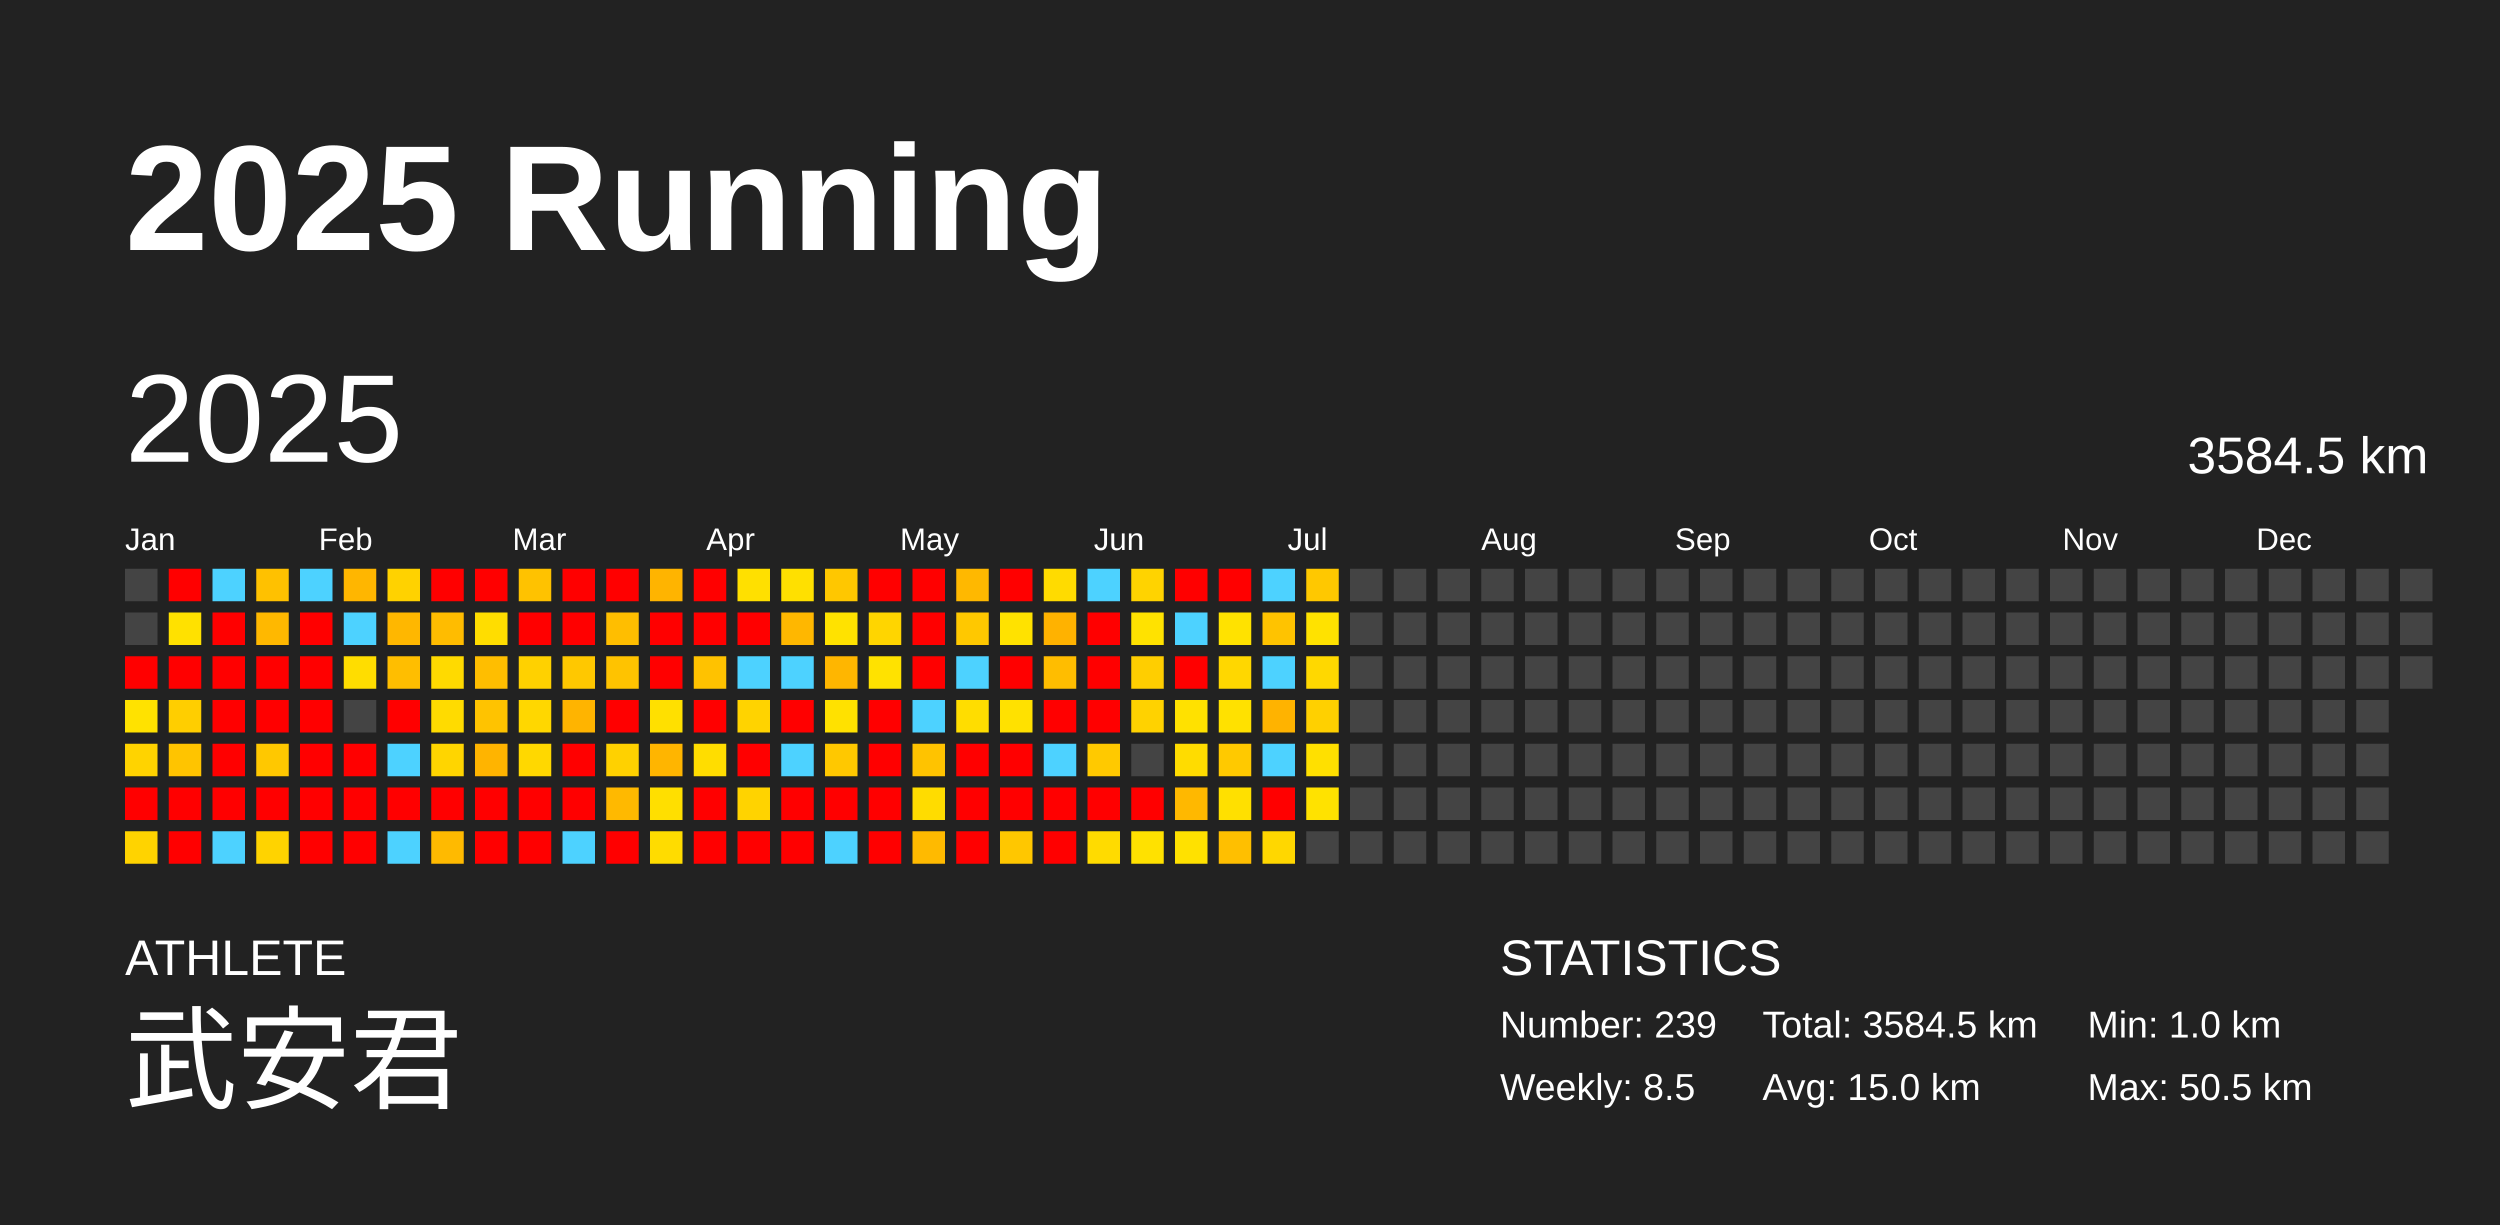
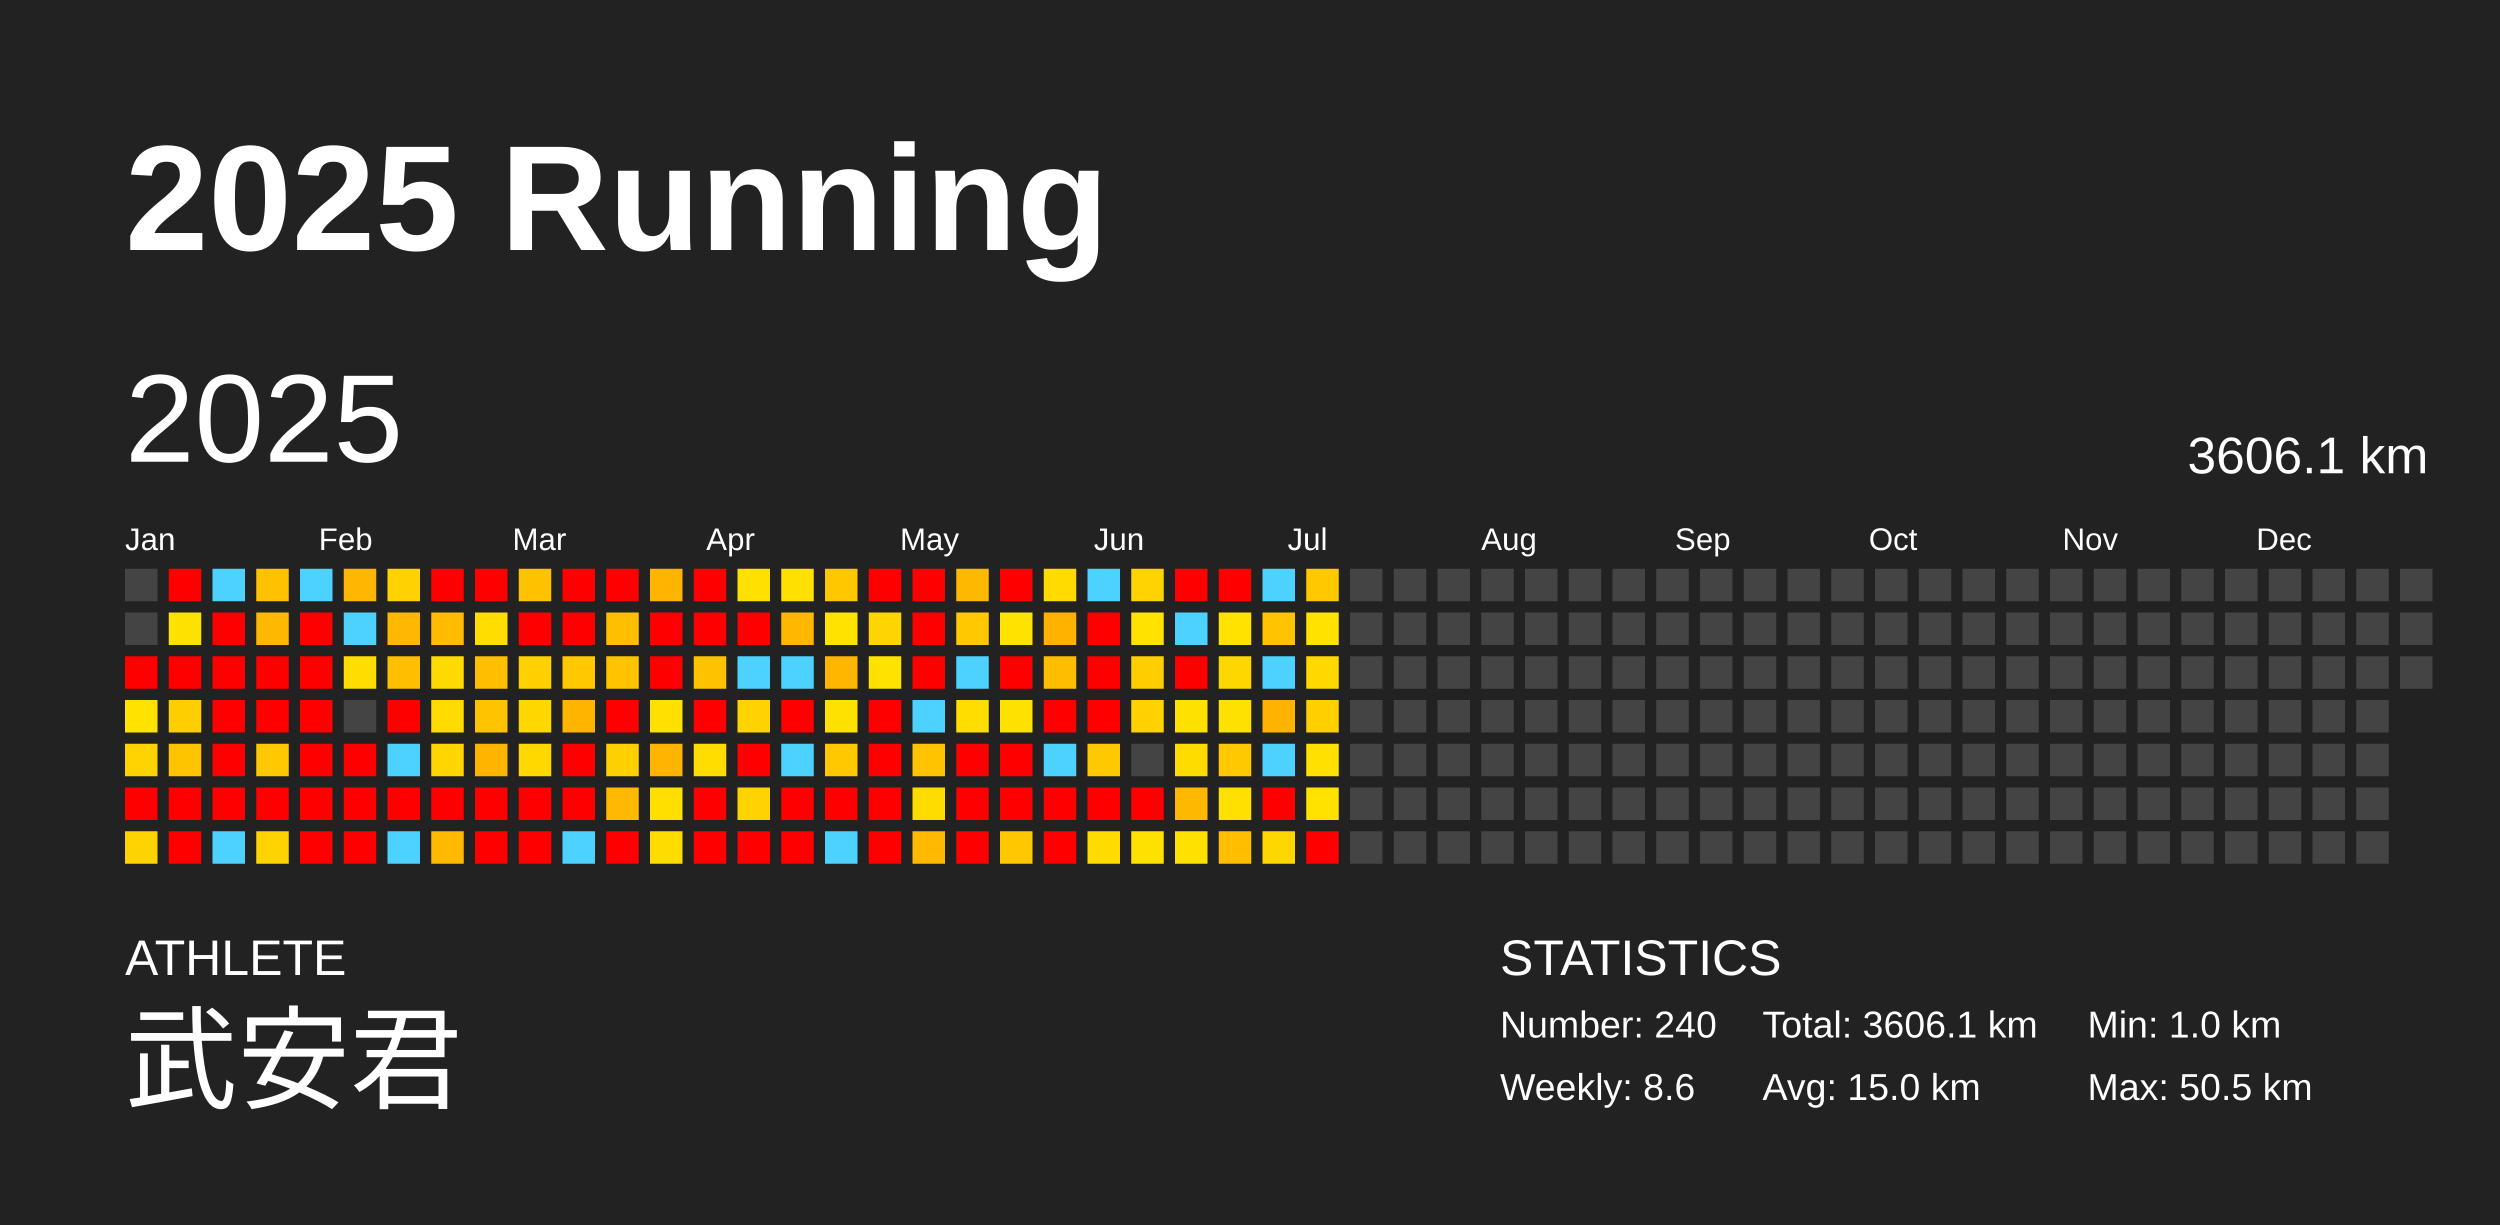
<svg xmlns="http://www.w3.org/2000/svg" baseProfile="full" height="98mm" version="1.1" viewBox="0,0,200,98" width="200mm">
  <defs />
  <rect fill="#222222" height="98" width="200" x="0" y="0" />
  <text fill="#FFFFFF" style="font-size:12px; font-family:Arial; font-weight:bold;" x="10" y="20">2025 Running</text>
  <text fill="#FFFFFF" style="font-size:4px; font-family:Arial" x="10" y="78">ATHLETE</text>
  <text fill="#FFFFFF" style="font-size:9px; font-family:Arial" x="10" y="88">武安君</text>
  <text fill="#FFFFFF" style="font-size:4px; font-family:Arial" x="120" y="78">STATISTICS</text>
-   <text fill="#FFFFFF" style="font-size:3px; font-family:Arial" x="120" y="83">Number: 239</text>
-   <text fill="#FFFFFF" style="font-size:3px; font-family:Arial" x="120" y="88">Weekly: 8.5</text>
-   <text fill="#FFFFFF" style="font-size:3px; font-family:Arial" x="141" y="83">Total: 3584.5 km</text>
+   <text fill="#FFFFFF" style="font-size:3px; font-family:Arial" x="120" y="83">Number: 240</text>
+   <text fill="#FFFFFF" style="font-size:3px; font-family:Arial" x="120" y="88">Weekly: 8.6</text>
+   <text fill="#FFFFFF" style="font-size:3px; font-family:Arial" x="141" y="83">Total: 3606.1 km</text>
  <text fill="#FFFFFF" style="font-size:3px; font-family:Arial" x="141" y="88">Avg: 15.0 km</text>
  <text fill="#FFFFFF" style="font-size:3px; font-family:Arial" x="167" y="83">Min: 1.0 km</text>
  <text fill="#FFFFFF" style="font-size:3px; font-family:Arial" x="167" y="88">Max: 50.5 km</text>
  <text dominant-baseline="hanging" fill="#FFFFFF" style="font-size:10.0px; font-family:Arial;" x="10" y="30">2025</text>
-   <text dominant-baseline="hanging" fill="#FFFFFF" style="font-size:4.125px; font-family:Arial;" x="175" y="35">3584.5 km</text>
+   <text dominant-baseline="hanging" fill="#FFFFFF" style="font-size:4.125px; font-family:Arial;" x="175" y="35">3606.1 km</text>
  <text fill="#FFFFFF" style="font-size:2.5px; font-family:Arial" x="10.0" y="44">Jan</text>
  <text fill="#FFFFFF" style="font-size:2.5px; font-family:Arial" x="25.5" y="44">Feb</text>
  <text fill="#FFFFFF" style="font-size:2.5px; font-family:Arial" x="41.0" y="44">Mar</text>
  <text fill="#FFFFFF" style="font-size:2.5px; font-family:Arial" x="56.5" y="44">Apr</text>
  <text fill="#FFFFFF" style="font-size:2.5px; font-family:Arial" x="72.0" y="44">May</text>
  <text fill="#FFFFFF" style="font-size:2.5px; font-family:Arial" x="87.5" y="44">Jun</text>
  <text fill="#FFFFFF" style="font-size:2.5px; font-family:Arial" x="103.0" y="44">Jul</text>
  <text fill="#FFFFFF" style="font-size:2.5px; font-family:Arial" x="118.5" y="44">Aug</text>
  <text fill="#FFFFFF" style="font-size:2.5px; font-family:Arial" x="134.0" y="44">Sep</text>
  <text fill="#FFFFFF" style="font-size:2.5px; font-family:Arial" x="149.5" y="44">Oct</text>
  <text fill="#FFFFFF" style="font-size:2.5px; font-family:Arial" x="165.0" y="44">Nov</text>
  <text fill="#FFFFFF" style="font-size:2.5px; font-family:Arial" x="180.5" y="44">Dec</text>
  <rect fill="#444444" height="2.6" width="2.6" x="10.0" y="45.5" />
  <rect fill="#444444" height="2.6" width="2.6" x="10.0" y="49.0" />
  <rect fill="red" height="2.6" width="2.6" x="10.0" y="52.5" />
  <rect fill="#ffe200" height="2.6" width="2.6" x="10.0" y="56.0" />
  <rect fill="#ffd300" height="2.6" width="2.6" x="10.0" y="59.5" />
  <rect fill="red" height="2.6" width="2.6" x="10.0" y="63.0" />
  <rect fill="#ffd300" height="2.6" width="2.6" x="10.0" y="66.5" />
  <rect fill="red" height="2.6" width="2.6" x="13.5" y="45.5" />
  <rect fill="#ffe100" height="2.6" width="2.6" x="13.5" y="49.0" />
  <rect fill="red" height="2.6" width="2.6" x="13.5" y="52.5" />
  <rect fill="#ffce00" height="2.6" width="2.6" x="13.5" y="56.0" />
  <rect fill="#ffc400" height="2.6" width="2.6" x="13.5" y="59.5" />
  <rect fill="red" height="2.6" width="2.6" x="13.5" y="63.0" />
  <rect fill="red" height="2.6" width="2.6" x="13.5" y="66.5" />
  <rect fill="#4dd2ff" height="2.6" width="2.6" x="17.0" y="45.5" />
  <rect fill="red" height="2.6" width="2.6" x="17.0" y="49.0" />
  <rect fill="red" height="2.6" width="2.6" x="17.0" y="52.5" />
  <rect fill="red" height="2.6" width="2.6" x="17.0" y="56.0" />
  <rect fill="red" height="2.6" width="2.6" x="17.0" y="59.5" />
  <rect fill="red" height="2.6" width="2.6" x="17.0" y="63.0" />
  <rect fill="#4dd2ff" height="2.6" width="2.6" x="17.0" y="66.5" />
  <rect fill="#ffc100" height="2.6" width="2.6" x="20.5" y="45.5" />
  <rect fill="#ffb800" height="2.6" width="2.6" x="20.5" y="49.0" />
  <rect fill="red" height="2.6" width="2.6" x="20.5" y="52.5" />
  <rect fill="red" height="2.6" width="2.6" x="20.5" y="56.0" />
  <rect fill="#ffc800" height="2.6" width="2.6" x="20.5" y="59.5" />
  <rect fill="red" height="2.6" width="2.6" x="20.5" y="63.0" />
  <rect fill="#ffd300" height="2.6" width="2.6" x="20.5" y="66.5" />
  <rect fill="#4dd2ff" height="2.6" width="2.6" x="24.0" y="45.5" />
  <rect fill="red" height="2.6" width="2.6" x="24.0" y="49.0" />
  <rect fill="red" height="2.6" width="2.6" x="24.0" y="52.5" />
  <rect fill="red" height="2.6" width="2.6" x="24.0" y="56.0" />
  <rect fill="red" height="2.6" width="2.6" x="24.0" y="59.5" />
  <rect fill="red" height="2.6" width="2.6" x="24.0" y="63.0" />
  <rect fill="red" height="2.6" width="2.6" x="24.0" y="66.5" />
  <rect fill="#ffb600" height="2.6" width="2.6" x="27.5" y="45.5" />
  <rect fill="#4dd2ff" height="2.6" width="2.6" x="27.5" y="49.0" />
  <rect fill="#ffdd00" height="2.6" width="2.6" x="27.5" y="52.5" />
  <rect fill="#444444" height="2.6" width="2.6" x="27.5" y="56.0" />
  <rect fill="red" height="2.6" width="2.6" x="27.5" y="59.5" />
  <rect fill="red" height="2.6" width="2.6" x="27.5" y="63.0" />
  <rect fill="red" height="2.6" width="2.6" x="27.5" y="66.5" />
  <rect fill="#ffd200" height="2.6" width="2.6" x="31.0" y="45.5" />
  <rect fill="#ffb700" height="2.6" width="2.6" x="31.0" y="49.0" />
  <rect fill="#ffbe00" height="2.6" width="2.6" x="31.0" y="52.5" />
  <rect fill="red" height="2.6" width="2.6" x="31.0" y="56.0" />
  <rect fill="#4dd2ff" height="2.6" width="2.6" x="31.0" y="59.5" />
  <rect fill="red" height="2.6" width="2.6" x="31.0" y="63.0" />
  <rect fill="#4dd2ff" height="2.6" width="2.6" x="31.0" y="66.5" />
  <rect fill="red" height="2.6" width="2.6" x="34.5" y="45.5" />
  <rect fill="#ffbc00" height="2.6" width="2.6" x="34.5" y="49.0" />
  <rect fill="#ffda00" height="2.6" width="2.6" x="34.5" y="52.5" />
  <rect fill="#ffdb00" height="2.6" width="2.6" x="34.5" y="56.0" />
  <rect fill="#ffd500" height="2.6" width="2.6" x="34.5" y="59.5" />
  <rect fill="red" height="2.6" width="2.6" x="34.5" y="63.0" />
  <rect fill="#ffba00" height="2.6" width="2.6" x="34.5" y="66.5" />
  <rect fill="red" height="2.6" width="2.6" x="38.0" y="45.5" />
  <rect fill="#ffdd00" height="2.6" width="2.6" x="38.0" y="49.0" />
  <rect fill="#ffbe00" height="2.6" width="2.6" x="38.0" y="52.5" />
  <rect fill="#ffc300" height="2.6" width="2.6" x="38.0" y="56.0" />
  <rect fill="#ffb400" height="2.6" width="2.6" x="38.0" y="59.5" />
  <rect fill="red" height="2.6" width="2.6" x="38.0" y="63.0" />
  <rect fill="red" height="2.6" width="2.6" x="38.0" y="66.5" />
  <rect fill="#ffc200" height="2.6" width="2.6" x="41.5" y="45.5" />
  <rect fill="red" height="2.6" width="2.6" x="41.5" y="49.0" />
  <rect fill="#ffd100" height="2.6" width="2.6" x="41.5" y="52.5" />
  <rect fill="#ffd700" height="2.6" width="2.6" x="41.5" y="56.0" />
  <rect fill="#ffd800" height="2.6" width="2.6" x="41.5" y="59.5" />
  <rect fill="red" height="2.6" width="2.6" x="41.5" y="63.0" />
  <rect fill="red" height="2.6" width="2.6" x="41.5" y="66.5" />
  <rect fill="red" height="2.6" width="2.6" x="45.0" y="45.5" />
  <rect fill="red" height="2.6" width="2.6" x="45.0" y="49.0" />
  <rect fill="#ffc800" height="2.6" width="2.6" x="45.0" y="52.5" />
  <rect fill="#ffb400" height="2.6" width="2.6" x="45.0" y="56.0" />
  <rect fill="red" height="2.6" width="2.6" x="45.0" y="59.5" />
  <rect fill="red" height="2.6" width="2.6" x="45.0" y="63.0" />
  <rect fill="#4dd2ff" height="2.6" width="2.6" x="45.0" y="66.5" />
  <rect fill="red" height="2.6" width="2.6" x="48.5" y="45.5" />
  <rect fill="#ffbe00" height="2.6" width="2.6" x="48.5" y="49.0" />
  <rect fill="#ffc300" height="2.6" width="2.6" x="48.5" y="52.5" />
  <rect fill="red" height="2.6" width="2.6" x="48.5" y="56.0" />
  <rect fill="#ffd100" height="2.6" width="2.6" x="48.5" y="59.5" />
  <rect fill="#ffb900" height="2.6" width="2.6" x="48.5" y="63.0" />
  <rect fill="red" height="2.6" width="2.6" x="48.5" y="66.5" />
  <rect fill="#ffb400" height="2.6" width="2.6" x="52.0" y="45.5" />
  <rect fill="red" height="2.6" width="2.6" x="52.0" y="49.0" />
  <rect fill="red" height="2.6" width="2.6" x="52.0" y="52.5" />
  <rect fill="#ffe000" height="2.6" width="2.6" x="52.0" y="56.0" />
  <rect fill="#ffb500" height="2.6" width="2.6" x="52.0" y="59.5" />
  <rect fill="#ffdf00" height="2.6" width="2.6" x="52.0" y="63.0" />
  <rect fill="#ffdc00" height="2.6" width="2.6" x="52.0" y="66.5" />
  <rect fill="red" height="2.6" width="2.6" x="55.5" y="45.5" />
  <rect fill="red" height="2.6" width="2.6" x="55.5" y="49.0" />
  <rect fill="#ffc200" height="2.6" width="2.6" x="55.5" y="52.5" />
  <rect fill="red" height="2.6" width="2.6" x="55.5" y="56.0" />
  <rect fill="#ffdd00" height="2.6" width="2.6" x="55.5" y="59.5" />
  <rect fill="red" height="2.6" width="2.6" x="55.5" y="63.0" />
  <rect fill="red" height="2.6" width="2.6" x="55.5" y="66.5" />
  <rect fill="#ffe000" height="2.6" width="2.6" x="59.0" y="45.5" />
  <rect fill="red" height="2.6" width="2.6" x="59.0" y="49.0" />
  <rect fill="#4dd2ff" height="2.6" width="2.6" x="59.0" y="52.5" />
  <rect fill="#ffd300" height="2.6" width="2.6" x="59.0" y="56.0" />
  <rect fill="red" height="2.6" width="2.6" x="59.0" y="59.5" />
  <rect fill="#ffd300" height="2.6" width="2.6" x="59.0" y="63.0" />
  <rect fill="red" height="2.6" width="2.6" x="59.0" y="66.5" />
  <rect fill="#ffe000" height="2.6" width="2.6" x="62.5" y="45.5" />
  <rect fill="#ffb700" height="2.6" width="2.6" x="62.5" y="49.0" />
  <rect fill="#4dd2ff" height="2.6" width="2.6" x="62.5" y="52.5" />
  <rect fill="red" height="2.6" width="2.6" x="62.5" y="56.0" />
  <rect fill="#4dd2ff" height="2.6" width="2.6" x="62.5" y="59.5" />
  <rect fill="red" height="2.6" width="2.6" x="62.5" y="63.0" />
  <rect fill="red" height="2.6" width="2.6" x="62.5" y="66.5" />
  <rect fill="#ffc700" height="2.6" width="2.6" x="66.0" y="45.5" />
  <rect fill="#ffe200" height="2.6" width="2.6" x="66.0" y="49.0" />
  <rect fill="#ffb600" height="2.6" width="2.6" x="66.0" y="52.5" />
  <rect fill="#ffe100" height="2.6" width="2.6" x="66.0" y="56.0" />
  <rect fill="#ffc800" height="2.6" width="2.6" x="66.0" y="59.5" />
  <rect fill="red" height="2.6" width="2.6" x="66.0" y="63.0" />
  <rect fill="#4dd2ff" height="2.6" width="2.6" x="66.0" y="66.5" />
  <rect fill="red" height="2.6" width="2.6" x="69.5" y="45.5" />
  <rect fill="#ffd500" height="2.6" width="2.6" x="69.5" y="49.0" />
  <rect fill="#ffe200" height="2.6" width="2.6" x="69.5" y="52.5" />
  <rect fill="red" height="2.6" width="2.6" x="69.5" y="56.0" />
  <rect fill="red" height="2.6" width="2.6" x="69.5" y="59.5" />
  <rect fill="red" height="2.6" width="2.6" x="69.5" y="63.0" />
  <rect fill="red" height="2.6" width="2.6" x="69.5" y="66.5" />
  <rect fill="red" height="2.6" width="2.6" x="73.0" y="45.5" />
  <rect fill="red" height="2.6" width="2.6" x="73.0" y="49.0" />
  <rect fill="red" height="2.6" width="2.6" x="73.0" y="52.5" />
  <rect fill="#4dd2ff" height="2.6" width="2.6" x="73.0" y="56.0" />
  <rect fill="#ffc300" height="2.6" width="2.6" x="73.0" y="59.5" />
  <rect fill="#ffdc00" height="2.6" width="2.6" x="73.0" y="63.0" />
  <rect fill="#ffba00" height="2.6" width="2.6" x="73.0" y="66.5" />
  <rect fill="#ffb800" height="2.6" width="2.6" x="76.5" y="45.5" />
  <rect fill="#ffc800" height="2.6" width="2.6" x="76.5" y="49.0" />
  <rect fill="#4dd2ff" height="2.6" width="2.6" x="76.5" y="52.5" />
  <rect fill="#ffdd00" height="2.6" width="2.6" x="76.5" y="56.0" />
  <rect fill="red" height="2.6" width="2.6" x="76.5" y="59.5" />
  <rect fill="red" height="2.6" width="2.6" x="76.5" y="63.0" />
  <rect fill="red" height="2.6" width="2.6" x="76.5" y="66.5" />
  <rect fill="red" height="2.6" width="2.6" x="80.0" y="45.5" />
  <rect fill="#ffe200" height="2.6" width="2.6" x="80.0" y="49.0" />
  <rect fill="red" height="2.6" width="2.6" x="80.0" y="52.5" />
  <rect fill="#ffe100" height="2.6" width="2.6" x="80.0" y="56.0" />
  <rect fill="red" height="2.6" width="2.6" x="80.0" y="59.5" />
  <rect fill="red" height="2.6" width="2.6" x="80.0" y="63.0" />
  <rect fill="#ffc700" height="2.6" width="2.6" x="80.0" y="66.5" />
  <rect fill="#ffdb00" height="2.6" width="2.6" x="83.5" y="45.5" />
  <rect fill="#ffb200" height="2.6" width="2.6" x="83.5" y="49.0" />
  <rect fill="#ffbd00" height="2.6" width="2.6" x="83.5" y="52.5" />
  <rect fill="red" height="2.6" width="2.6" x="83.5" y="56.0" />
  <rect fill="#4dd2ff" height="2.6" width="2.6" x="83.5" y="59.5" />
  <rect fill="red" height="2.6" width="2.6" x="83.5" y="63.0" />
  <rect fill="red" height="2.6" width="2.6" x="83.5" y="66.5" />
  <rect fill="#4dd2ff" height="2.6" width="2.6" x="87.0" y="45.5" />
  <rect fill="red" height="2.6" width="2.6" x="87.0" y="49.0" />
  <rect fill="red" height="2.6" width="2.6" x="87.0" y="52.5" />
  <rect fill="red" height="2.6" width="2.6" x="87.0" y="56.0" />
  <rect fill="#ffc900" height="2.6" width="2.6" x="87.0" y="59.5" />
  <rect fill="red" height="2.6" width="2.6" x="87.0" y="63.0" />
  <rect fill="#ffdb00" height="2.6" width="2.6" x="87.0" y="66.5" />
  <rect fill="#ffd300" height="2.6" width="2.6" x="90.5" y="45.5" />
  <rect fill="#ffe200" height="2.6" width="2.6" x="90.5" y="49.0" />
  <rect fill="#ffce00" height="2.6" width="2.6" x="90.5" y="52.5" />
  <rect fill="#ffd200" height="2.6" width="2.6" x="90.5" y="56.0" />
  <rect fill="#444444" height="2.6" width="2.6" x="90.5" y="59.5" />
  <rect fill="red" height="2.6" width="2.6" x="90.5" y="63.0" />
  <rect fill="#ffe100" height="2.6" width="2.6" x="90.5" y="66.5" />
  <rect fill="red" height="2.6" width="2.6" x="94.0" y="45.5" />
  <rect fill="#4dd2ff" height="2.6" width="2.6" x="94.0" y="49.0" />
  <rect fill="red" height="2.6" width="2.6" x="94.0" y="52.5" />
  <rect fill="#ffe100" height="2.6" width="2.6" x="94.0" y="56.0" />
  <rect fill="#ffdc00" height="2.6" width="2.6" x="94.0" y="59.5" />
  <rect fill="#ffb800" height="2.6" width="2.6" x="94.0" y="63.0" />
  <rect fill="#ffe100" height="2.6" width="2.6" x="94.0" y="66.5" />
  <rect fill="red" height="2.6" width="2.6" x="97.5" y="45.5" />
  <rect fill="#ffe200" height="2.6" width="2.6" x="97.5" y="49.0" />
  <rect fill="#ffd700" height="2.6" width="2.6" x="97.5" y="52.5" />
  <rect fill="#ffe100" height="2.6" width="2.6" x="97.5" y="56.0" />
  <rect fill="#ffc900" height="2.6" width="2.6" x="97.5" y="59.5" />
  <rect fill="#ffe000" height="2.6" width="2.6" x="97.5" y="63.0" />
  <rect fill="#ffbf00" height="2.6" width="2.6" x="97.5" y="66.5" />
  <rect fill="#4dd2ff" height="2.6" width="2.6" x="101.0" y="45.5" />
  <rect fill="#ffc300" height="2.6" width="2.6" x="101.0" y="49.0" />
  <rect fill="#4dd2ff" height="2.6" width="2.6" x="101.0" y="52.5" />
  <rect fill="#ffb300" height="2.6" width="2.6" x="101.0" y="56.0" />
  <rect fill="#4dd2ff" height="2.6" width="2.6" x="101.0" y="59.5" />
  <rect fill="red" height="2.6" width="2.6" x="101.0" y="63.0" />
  <rect fill="#ffd700" height="2.6" width="2.6" x="101.0" y="66.5" />
  <rect fill="#ffc800" height="2.6" width="2.6" x="104.5" y="45.5" />
  <rect fill="#ffe200" height="2.6" width="2.6" x="104.5" y="49.0" />
  <rect fill="#ffd800" height="2.6" width="2.6" x="104.5" y="52.5" />
  <rect fill="#ffd000" height="2.6" width="2.6" x="104.5" y="56.0" />
  <rect fill="#ffe000" height="2.6" width="2.6" x="104.5" y="59.5" />
  <rect fill="#ffe200" height="2.6" width="2.6" x="104.5" y="63.0" />
-   <rect fill="#444444" height="2.6" width="2.6" x="104.5" y="66.5" />
+   <rect fill="red" height="2.6" width="2.6" x="104.5" y="66.5" />
  <rect fill="#444444" height="2.6" width="2.6" x="108.0" y="45.5" />
  <rect fill="#444444" height="2.6" width="2.6" x="108.0" y="49.0" />
  <rect fill="#444444" height="2.6" width="2.6" x="108.0" y="52.5" />
  <rect fill="#444444" height="2.6" width="2.6" x="108.0" y="56.0" />
  <rect fill="#444444" height="2.6" width="2.6" x="108.0" y="59.5" />
  <rect fill="#444444" height="2.6" width="2.6" x="108.0" y="63.0" />
  <rect fill="#444444" height="2.6" width="2.6" x="108.0" y="66.5" />
  <rect fill="#444444" height="2.6" width="2.6" x="111.5" y="45.5" />
  <rect fill="#444444" height="2.6" width="2.6" x="111.5" y="49.0" />
  <rect fill="#444444" height="2.6" width="2.6" x="111.5" y="52.5" />
  <rect fill="#444444" height="2.6" width="2.6" x="111.5" y="56.0" />
  <rect fill="#444444" height="2.6" width="2.6" x="111.5" y="59.5" />
  <rect fill="#444444" height="2.6" width="2.6" x="111.5" y="63.0" />
  <rect fill="#444444" height="2.6" width="2.6" x="111.5" y="66.5" />
  <rect fill="#444444" height="2.6" width="2.6" x="115.0" y="45.5" />
  <rect fill="#444444" height="2.6" width="2.6" x="115.0" y="49.0" />
  <rect fill="#444444" height="2.6" width="2.6" x="115.0" y="52.5" />
  <rect fill="#444444" height="2.6" width="2.6" x="115.0" y="56.0" />
  <rect fill="#444444" height="2.6" width="2.6" x="115.0" y="59.5" />
  <rect fill="#444444" height="2.6" width="2.6" x="115.0" y="63.0" />
  <rect fill="#444444" height="2.6" width="2.6" x="115.0" y="66.5" />
  <rect fill="#444444" height="2.6" width="2.6" x="118.5" y="45.5" />
  <rect fill="#444444" height="2.6" width="2.6" x="118.5" y="49.0" />
  <rect fill="#444444" height="2.6" width="2.6" x="118.5" y="52.5" />
  <rect fill="#444444" height="2.6" width="2.6" x="118.5" y="56.0" />
  <rect fill="#444444" height="2.6" width="2.6" x="118.5" y="59.5" />
  <rect fill="#444444" height="2.6" width="2.6" x="118.5" y="63.0" />
  <rect fill="#444444" height="2.6" width="2.6" x="118.5" y="66.5" />
  <rect fill="#444444" height="2.6" width="2.6" x="122.0" y="45.5" />
  <rect fill="#444444" height="2.6" width="2.6" x="122.0" y="49.0" />
  <rect fill="#444444" height="2.6" width="2.6" x="122.0" y="52.5" />
  <rect fill="#444444" height="2.6" width="2.6" x="122.0" y="56.0" />
  <rect fill="#444444" height="2.6" width="2.6" x="122.0" y="59.5" />
  <rect fill="#444444" height="2.6" width="2.6" x="122.0" y="63.0" />
  <rect fill="#444444" height="2.6" width="2.6" x="122.0" y="66.5" />
  <rect fill="#444444" height="2.6" width="2.6" x="125.5" y="45.5" />
  <rect fill="#444444" height="2.6" width="2.6" x="125.5" y="49.0" />
  <rect fill="#444444" height="2.6" width="2.6" x="125.5" y="52.5" />
  <rect fill="#444444" height="2.6" width="2.6" x="125.5" y="56.0" />
  <rect fill="#444444" height="2.6" width="2.6" x="125.5" y="59.5" />
  <rect fill="#444444" height="2.6" width="2.6" x="125.5" y="63.0" />
  <rect fill="#444444" height="2.6" width="2.6" x="125.5" y="66.5" />
  <rect fill="#444444" height="2.6" width="2.6" x="129.0" y="45.5" />
  <rect fill="#444444" height="2.6" width="2.6" x="129.0" y="49.0" />
  <rect fill="#444444" height="2.6" width="2.6" x="129.0" y="52.5" />
  <rect fill="#444444" height="2.6" width="2.6" x="129.0" y="56.0" />
  <rect fill="#444444" height="2.6" width="2.6" x="129.0" y="59.5" />
  <rect fill="#444444" height="2.6" width="2.6" x="129.0" y="63.0" />
  <rect fill="#444444" height="2.6" width="2.6" x="129.0" y="66.5" />
  <rect fill="#444444" height="2.6" width="2.6" x="132.5" y="45.5" />
  <rect fill="#444444" height="2.6" width="2.6" x="132.5" y="49.0" />
  <rect fill="#444444" height="2.6" width="2.6" x="132.5" y="52.5" />
  <rect fill="#444444" height="2.6" width="2.6" x="132.5" y="56.0" />
  <rect fill="#444444" height="2.6" width="2.6" x="132.5" y="59.5" />
  <rect fill="#444444" height="2.6" width="2.6" x="132.5" y="63.0" />
  <rect fill="#444444" height="2.6" width="2.6" x="132.5" y="66.5" />
  <rect fill="#444444" height="2.6" width="2.6" x="136.0" y="45.5" />
  <rect fill="#444444" height="2.6" width="2.6" x="136.0" y="49.0" />
  <rect fill="#444444" height="2.6" width="2.6" x="136.0" y="52.5" />
  <rect fill="#444444" height="2.6" width="2.6" x="136.0" y="56.0" />
  <rect fill="#444444" height="2.6" width="2.6" x="136.0" y="59.5" />
  <rect fill="#444444" height="2.6" width="2.6" x="136.0" y="63.0" />
  <rect fill="#444444" height="2.6" width="2.6" x="136.0" y="66.5" />
  <rect fill="#444444" height="2.6" width="2.6" x="139.5" y="45.5" />
  <rect fill="#444444" height="2.6" width="2.6" x="139.5" y="49.0" />
  <rect fill="#444444" height="2.6" width="2.6" x="139.5" y="52.5" />
  <rect fill="#444444" height="2.6" width="2.6" x="139.5" y="56.0" />
  <rect fill="#444444" height="2.6" width="2.6" x="139.5" y="59.5" />
  <rect fill="#444444" height="2.6" width="2.6" x="139.5" y="63.0" />
  <rect fill="#444444" height="2.6" width="2.6" x="139.5" y="66.5" />
  <rect fill="#444444" height="2.6" width="2.6" x="143.0" y="45.5" />
  <rect fill="#444444" height="2.6" width="2.6" x="143.0" y="49.0" />
  <rect fill="#444444" height="2.6" width="2.6" x="143.0" y="52.5" />
  <rect fill="#444444" height="2.6" width="2.6" x="143.0" y="56.0" />
  <rect fill="#444444" height="2.6" width="2.6" x="143.0" y="59.5" />
  <rect fill="#444444" height="2.6" width="2.6" x="143.0" y="63.0" />
  <rect fill="#444444" height="2.6" width="2.6" x="143.0" y="66.5" />
  <rect fill="#444444" height="2.6" width="2.6" x="146.5" y="45.5" />
  <rect fill="#444444" height="2.6" width="2.6" x="146.5" y="49.0" />
  <rect fill="#444444" height="2.6" width="2.6" x="146.5" y="52.5" />
  <rect fill="#444444" height="2.6" width="2.6" x="146.5" y="56.0" />
  <rect fill="#444444" height="2.6" width="2.6" x="146.5" y="59.5" />
  <rect fill="#444444" height="2.6" width="2.6" x="146.5" y="63.0" />
  <rect fill="#444444" height="2.6" width="2.6" x="146.5" y="66.5" />
  <rect fill="#444444" height="2.6" width="2.6" x="150.0" y="45.5" />
  <rect fill="#444444" height="2.6" width="2.6" x="150.0" y="49.0" />
  <rect fill="#444444" height="2.6" width="2.6" x="150.0" y="52.5" />
  <rect fill="#444444" height="2.6" width="2.6" x="150.0" y="56.0" />
  <rect fill="#444444" height="2.6" width="2.6" x="150.0" y="59.5" />
  <rect fill="#444444" height="2.6" width="2.6" x="150.0" y="63.0" />
  <rect fill="#444444" height="2.6" width="2.6" x="150.0" y="66.5" />
  <rect fill="#444444" height="2.6" width="2.6" x="153.5" y="45.5" />
  <rect fill="#444444" height="2.6" width="2.6" x="153.5" y="49.0" />
  <rect fill="#444444" height="2.6" width="2.6" x="153.5" y="52.5" />
  <rect fill="#444444" height="2.6" width="2.6" x="153.5" y="56.0" />
  <rect fill="#444444" height="2.6" width="2.6" x="153.5" y="59.5" />
  <rect fill="#444444" height="2.6" width="2.6" x="153.5" y="63.0" />
  <rect fill="#444444" height="2.6" width="2.6" x="153.5" y="66.5" />
  <rect fill="#444444" height="2.6" width="2.6" x="157.0" y="45.5" />
  <rect fill="#444444" height="2.6" width="2.6" x="157.0" y="49.0" />
  <rect fill="#444444" height="2.6" width="2.6" x="157.0" y="52.5" />
  <rect fill="#444444" height="2.6" width="2.6" x="157.0" y="56.0" />
  <rect fill="#444444" height="2.6" width="2.6" x="157.0" y="59.5" />
  <rect fill="#444444" height="2.6" width="2.6" x="157.0" y="63.0" />
  <rect fill="#444444" height="2.6" width="2.6" x="157.0" y="66.5" />
  <rect fill="#444444" height="2.6" width="2.6" x="160.5" y="45.5" />
  <rect fill="#444444" height="2.6" width="2.6" x="160.5" y="49.0" />
  <rect fill="#444444" height="2.6" width="2.6" x="160.5" y="52.5" />
  <rect fill="#444444" height="2.6" width="2.6" x="160.5" y="56.0" />
  <rect fill="#444444" height="2.6" width="2.6" x="160.5" y="59.5" />
  <rect fill="#444444" height="2.6" width="2.6" x="160.5" y="63.0" />
  <rect fill="#444444" height="2.6" width="2.6" x="160.5" y="66.5" />
  <rect fill="#444444" height="2.6" width="2.6" x="164.0" y="45.5" />
  <rect fill="#444444" height="2.6" width="2.6" x="164.0" y="49.0" />
  <rect fill="#444444" height="2.6" width="2.6" x="164.0" y="52.5" />
  <rect fill="#444444" height="2.6" width="2.6" x="164.0" y="56.0" />
  <rect fill="#444444" height="2.6" width="2.6" x="164.0" y="59.5" />
  <rect fill="#444444" height="2.6" width="2.6" x="164.0" y="63.0" />
  <rect fill="#444444" height="2.6" width="2.6" x="164.0" y="66.5" />
  <rect fill="#444444" height="2.6" width="2.6" x="167.5" y="45.5" />
  <rect fill="#444444" height="2.6" width="2.6" x="167.5" y="49.0" />
  <rect fill="#444444" height="2.6" width="2.6" x="167.5" y="52.5" />
  <rect fill="#444444" height="2.6" width="2.6" x="167.5" y="56.0" />
  <rect fill="#444444" height="2.6" width="2.6" x="167.5" y="59.5" />
  <rect fill="#444444" height="2.6" width="2.6" x="167.5" y="63.0" />
  <rect fill="#444444" height="2.6" width="2.6" x="167.5" y="66.5" />
  <rect fill="#444444" height="2.6" width="2.6" x="171.0" y="45.5" />
  <rect fill="#444444" height="2.6" width="2.6" x="171.0" y="49.0" />
  <rect fill="#444444" height="2.6" width="2.6" x="171.0" y="52.5" />
  <rect fill="#444444" height="2.6" width="2.6" x="171.0" y="56.0" />
  <rect fill="#444444" height="2.6" width="2.6" x="171.0" y="59.5" />
  <rect fill="#444444" height="2.6" width="2.6" x="171.0" y="63.0" />
  <rect fill="#444444" height="2.6" width="2.6" x="171.0" y="66.5" />
  <rect fill="#444444" height="2.6" width="2.6" x="174.5" y="45.5" />
  <rect fill="#444444" height="2.6" width="2.6" x="174.5" y="49.0" />
  <rect fill="#444444" height="2.6" width="2.6" x="174.5" y="52.5" />
  <rect fill="#444444" height="2.6" width="2.6" x="174.5" y="56.0" />
  <rect fill="#444444" height="2.6" width="2.6" x="174.5" y="59.5" />
  <rect fill="#444444" height="2.6" width="2.6" x="174.5" y="63.0" />
  <rect fill="#444444" height="2.6" width="2.6" x="174.5" y="66.5" />
  <rect fill="#444444" height="2.6" width="2.6" x="178.0" y="45.5" />
  <rect fill="#444444" height="2.6" width="2.6" x="178.0" y="49.0" />
  <rect fill="#444444" height="2.6" width="2.6" x="178.0" y="52.5" />
  <rect fill="#444444" height="2.6" width="2.6" x="178.0" y="56.0" />
  <rect fill="#444444" height="2.6" width="2.6" x="178.0" y="59.5" />
  <rect fill="#444444" height="2.6" width="2.6" x="178.0" y="63.0" />
  <rect fill="#444444" height="2.6" width="2.6" x="178.0" y="66.5" />
  <rect fill="#444444" height="2.6" width="2.6" x="181.5" y="45.5" />
  <rect fill="#444444" height="2.6" width="2.6" x="181.5" y="49.0" />
  <rect fill="#444444" height="2.6" width="2.6" x="181.5" y="52.5" />
  <rect fill="#444444" height="2.6" width="2.6" x="181.5" y="56.0" />
  <rect fill="#444444" height="2.6" width="2.6" x="181.5" y="59.5" />
  <rect fill="#444444" height="2.6" width="2.6" x="181.5" y="63.0" />
  <rect fill="#444444" height="2.6" width="2.6" x="181.5" y="66.5" />
  <rect fill="#444444" height="2.6" width="2.6" x="185.0" y="45.5" />
  <rect fill="#444444" height="2.6" width="2.6" x="185.0" y="49.0" />
  <rect fill="#444444" height="2.6" width="2.6" x="185.0" y="52.5" />
  <rect fill="#444444" height="2.6" width="2.6" x="185.0" y="56.0" />
  <rect fill="#444444" height="2.6" width="2.6" x="185.0" y="59.5" />
  <rect fill="#444444" height="2.6" width="2.6" x="185.0" y="63.0" />
  <rect fill="#444444" height="2.6" width="2.6" x="185.0" y="66.5" />
  <rect fill="#444444" height="2.6" width="2.6" x="188.5" y="45.5" />
  <rect fill="#444444" height="2.6" width="2.6" x="188.5" y="49.0" />
  <rect fill="#444444" height="2.6" width="2.6" x="188.5" y="52.5" />
  <rect fill="#444444" height="2.6" width="2.6" x="188.5" y="56.0" />
  <rect fill="#444444" height="2.6" width="2.6" x="188.5" y="59.5" />
  <rect fill="#444444" height="2.6" width="2.6" x="188.5" y="63.0" />
  <rect fill="#444444" height="2.6" width="2.6" x="188.5" y="66.5" />
  <rect fill="#444444" height="2.6" width="2.6" x="192.0" y="45.5" />
  <rect fill="#444444" height="2.6" width="2.6" x="192.0" y="49.0" />
  <rect fill="#444444" height="2.6" width="2.6" x="192.0" y="52.5" />
</svg>
